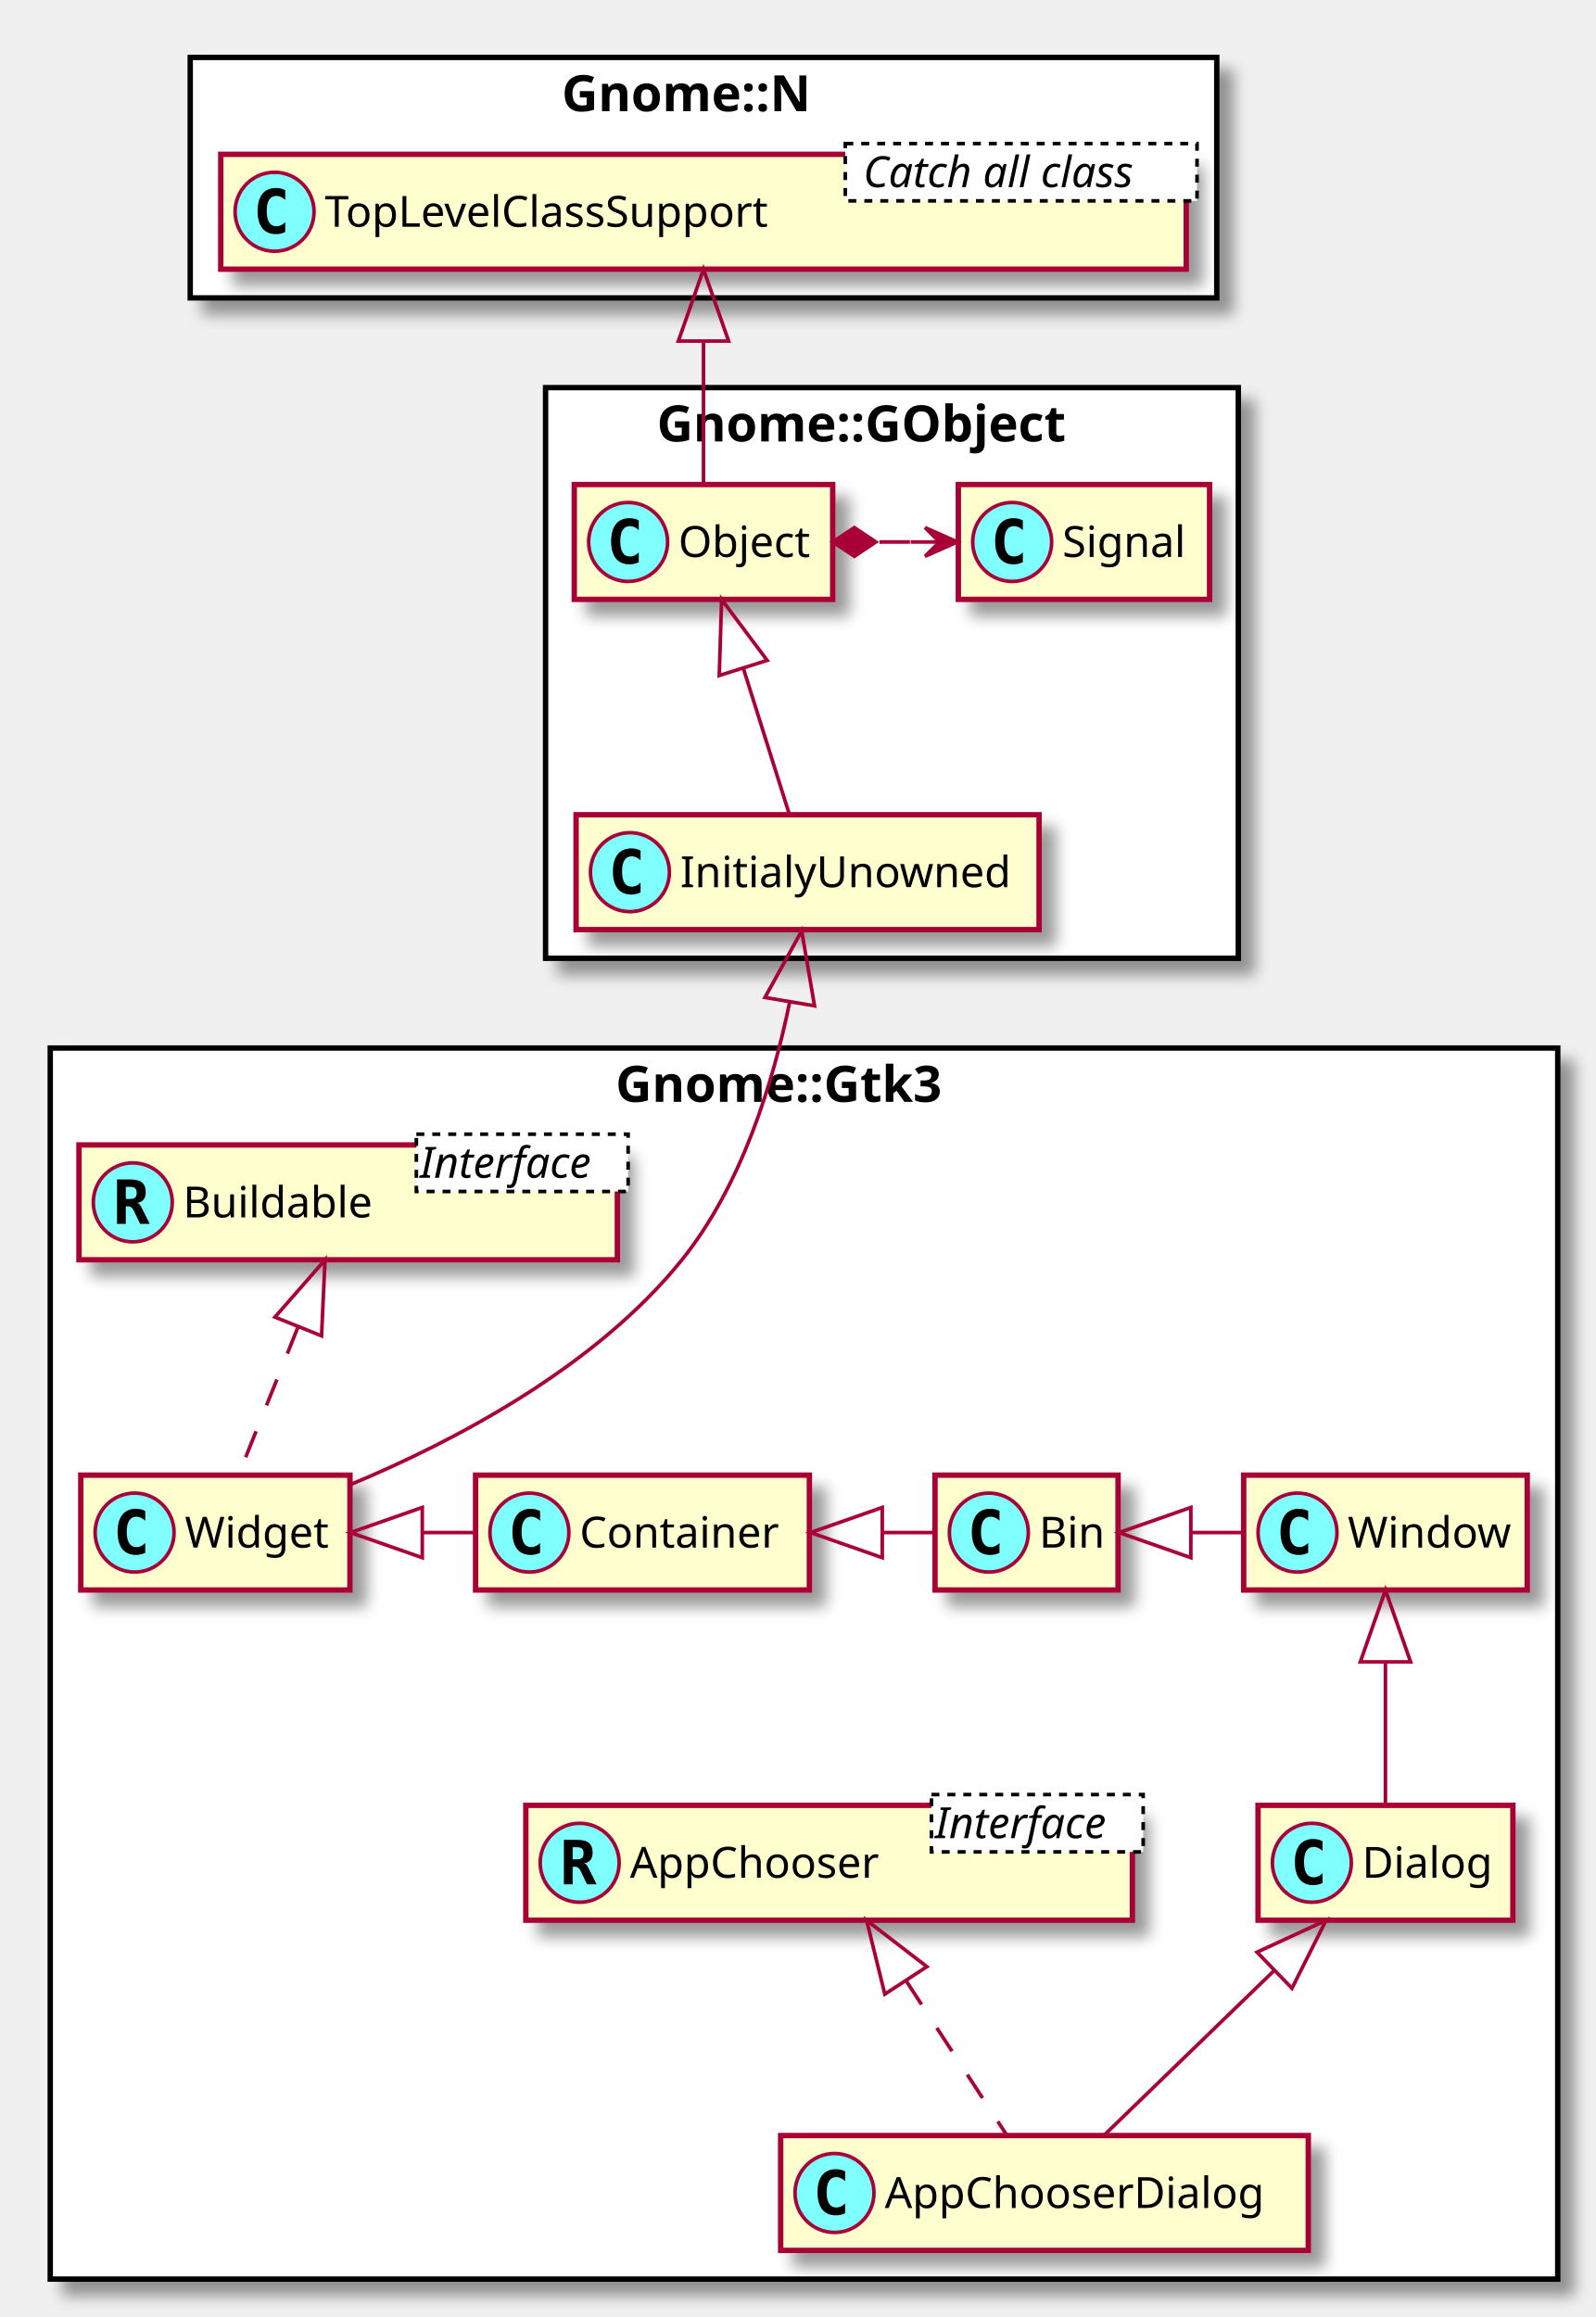
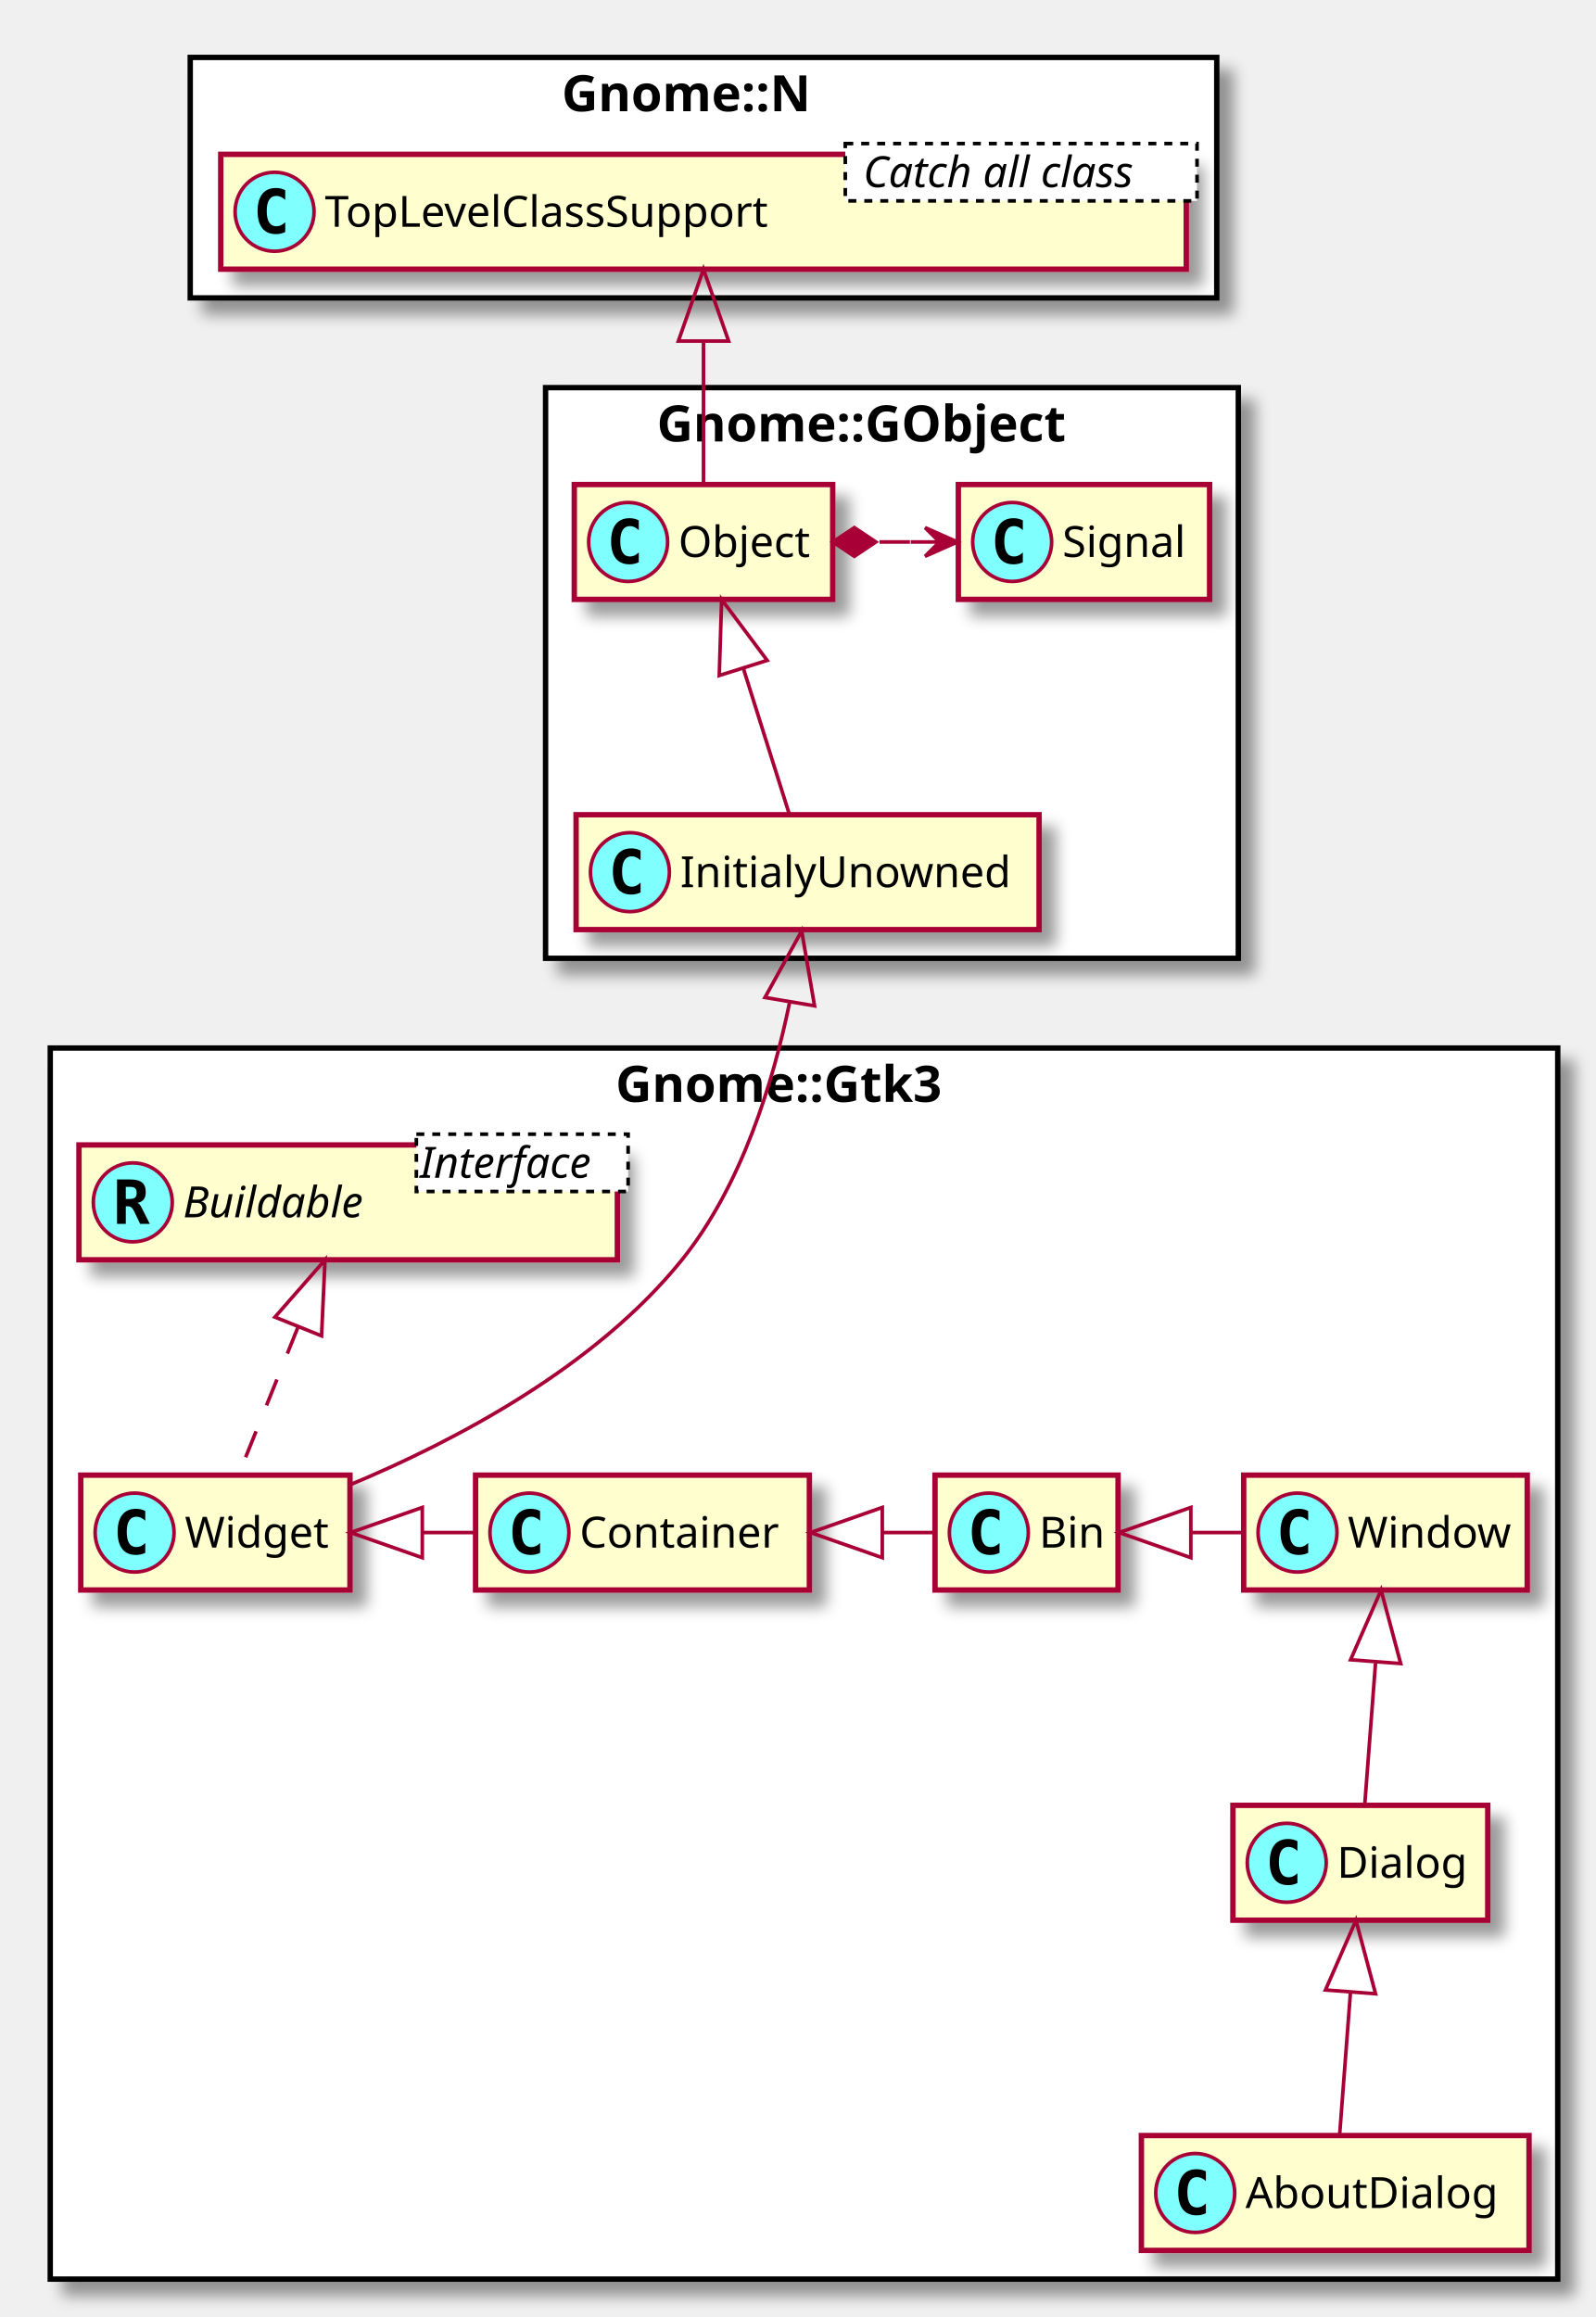
<svg xmlns="http://www.w3.org/2000/svg" contentScriptType="application/ecmascript" contentStyleType="text/css" height="581.4px" preserveAspectRatio="none" style="width:400px;height:581px;" version="1.1" viewBox="0 0 400 581" width="400.5px" zoomAndPan="magnify">
  <defs>
-     <filter height="300%" id="f58waui7hyyb" width="300%" x="-1" y="-1">
+     <filter height="300%" id="fjzm3acfjmnd8" width="300%" x="-1" y="-1">
      <feGaussianBlur result="blurOut" stdDeviation="1.8" />
      <feColorMatrix in="blurOut" result="blurOut2" type="matrix" values="0 0 0 0 0 0 0 0 0 0 0 0 0 0 0 0 0 0 .4 0" />
      <feOffset dx="3.6" dy="3.6" in="blurOut2" result="blurOut3" />
      <feBlend in="SourceGraphic" in2="blurOut3" mode="normal" />
    </filter>
  </defs>
  <g>
-     <rect fill="#FFFFFF" filter="url(#f58waui7hyyb)" height="60.3" style="stroke: #000000; stroke-width: 1.35;" width="257.4" x="47.7" y="14.4" />
+     <rect fill="#FFFFFF" filter="url(#fjzm3acfjmnd8)" height="60.3" style="stroke: #000000; stroke-width: 1.35;" width="257.4" x="47.7" y="14.4" />
    <text fill="#000000" font-family="sans-serif" font-size="12.6" font-weight="bold" lengthAdjust="spacingAndGlyphs" textLength="71.1" x="140.85" y="27.896">Gnome::N</text>
-     <rect fill="#FFFFFF" filter="url(#f58waui7hyyb)" height="308.7" style="stroke: #000000; stroke-width: 1.35;" width="378" x="12.6" y="262.8" />
+     <rect fill="#FFFFFF" filter="url(#fjzm3acfjmnd8)" height="308.7" style="stroke: #000000; stroke-width: 1.35;" width="378" x="12.6" y="262.8" />
    <text fill="#000000" font-family="sans-serif" font-size="12.6" font-weight="bold" lengthAdjust="spacingAndGlyphs" textLength="94.5" x="154.35" y="276.296">Gnome::Gtk3</text>
-     <rect fill="#FFFFFF" filter="url(#f58waui7hyyb)" height="143.1" style="stroke: #000000; stroke-width: 1.35;" width="173.7" x="136.8" y="97.2" />
+     <rect fill="#FFFFFF" filter="url(#fjzm3acfjmnd8)" height="143.1" style="stroke: #000000; stroke-width: 1.35;" width="173.7" x="136.8" y="97.2" />
    <text fill="#000000" font-family="sans-serif" font-size="12.6" font-weight="bold" lengthAdjust="spacingAndGlyphs" textLength="117.9" x="164.7" y="110.696">Gnome::GObject</text>
-     <rect fill="#FEFECE" filter="url(#f58waui7hyyb)" height="28.8" id="Gnome::N::TopLevelClassSupport" style="stroke: #A80036; stroke-width: 1.35;" width="242.1" x="55.35" y="38.7" />
+     <rect fill="#FEFECE" filter="url(#fjzm3acfjmnd8)" height="28.8" id="Gnome::N::TopLevelClassSupport" style="stroke: #A80036; stroke-width: 1.35;" width="242.1" x="55.35" y="38.7" />
    <ellipse cx="68.85" cy="53.1" fill="#80FFFF" rx="9.9" ry="9.9" style="stroke: #A80036; stroke-width: 0.9;" />
    <path d="M71.522,58.177 Q71.002,58.444 70.425,58.57 Q69.848,58.711 69.216,58.711 Q66.966,58.711 65.77,57.234 Q64.589,55.744 64.589,52.931 Q64.589,50.119 65.77,48.628 Q66.966,47.138 69.216,47.138 Q69.848,47.138 70.425,47.278 Q71.016,47.419 71.522,47.686 L71.522,50.133 Q70.959,49.612 70.425,49.373 Q69.891,49.12 69.328,49.12 Q68.119,49.12 67.5,50.091 Q66.881,51.047 66.881,52.931 Q66.881,54.816 67.5,55.786 Q68.119,56.742 69.328,56.742 Q69.891,56.742 70.425,56.503 Q70.959,56.25 71.522,55.73 L71.522,58.177 Z " />
    <text fill="#000000" font-family="sans-serif" font-size="10.8" lengthAdjust="spacingAndGlyphs" textLength="123.3" x="81.45" y="56.863">TopLevelClassSupport</text>
    <rect fill="#FFFFFF" height="14.372" style="stroke: #000000; stroke-width: 0.9; stroke-dasharray: 2.0,2.0;" width="88.2" x="211.95" y="36" />
    <text fill="#000000" font-family="sans-serif" font-size="10.8" font-style="italic" lengthAdjust="spacingAndGlyphs" textLength="79.2" x="216.45" y="46.925">Catch all class</text>
-     <rect fill="#FEFECE" filter="url(#f58waui7hyyb)" height="28.8" id="Gnome::Gtk3::Buildable" style="stroke: #A80036; stroke-width: 1.35;" width="135" x="19.8" y="287.1" />
+     <rect fill="#FEFECE" filter="url(#fjzm3acfjmnd8)" height="28.8" id="Gnome::Gtk3::Buildable" style="stroke: #A80036; stroke-width: 1.35;" width="135" x="19.8" y="287.1" />
    <ellipse cx="33.3" cy="301.5" fill="#80FFFF" rx="9.9" ry="9.9" style="stroke: #A80036; stroke-width: 0.9;" />
    <path d="M34.383,301.627 Q34.706,301.697 34.945,301.95 Q35.198,302.189 35.55,302.892 L37.561,306.9 L35.142,306.9 L33.792,304.087 Q33.736,303.961 33.638,303.75 Q33.047,302.498 32.245,302.498 L31.542,302.498 L31.542,306.9 L29.348,306.9 L29.348,295.748 L32.527,295.748 Q34.678,295.748 35.606,296.508 Q36.548,297.267 36.548,298.983 Q36.548,300.136 35.986,300.825 Q35.438,301.5 34.383,301.627 Z M31.542,297.605 L31.542,300.642 L32.583,300.642 Q33.497,300.642 33.877,300.291 Q34.27,299.925 34.27,299.109 Q34.27,298.308 33.877,297.956 Q33.497,297.605 32.583,297.605 L31.542,297.605 Z " />
-     <text fill="#000000" font-family="sans-serif" font-size="10.8" lengthAdjust="spacingAndGlyphs" textLength="51.3" x="45.9" y="305.263">Buildable</text>
+     <text fill="#000000" font-family="sans-serif" font-size="10.8" font-style="italic" lengthAdjust="spacingAndGlyphs" textLength="51.3" x="45.9" y="305.239">Buildable</text>
    <rect fill="#FFFFFF" height="14.372" style="stroke: #000000; stroke-width: 0.9; stroke-dasharray: 2.0,2.0;" width="53.1" x="104.4" y="284.4" />
    <text fill="#000000" font-family="sans-serif" font-size="10.8" font-style="italic" lengthAdjust="spacingAndGlyphs" textLength="51.3" x="105.3" y="295.325">Interface</text>
-     <rect fill="#FEFECE" filter="url(#f58waui7hyyb)" height="28.8" id="Gnome::Gtk3::AppChooser" style="stroke: #A80036; stroke-width: 1.35;" width="152.1" x="131.85" y="452.7" />
-     <ellipse cx="145.35" cy="467.1" fill="#80FFFF" rx="9.9" ry="9.9" style="stroke: #A80036; stroke-width: 0.9;" />
-     <path d="M146.433,467.227 Q146.756,467.297 146.995,467.55 Q147.248,467.789 147.6,468.492 L149.611,472.5 L147.192,472.5 L145.842,469.688 Q145.786,469.561 145.688,469.35 Q145.097,468.098 144.295,468.098 L143.592,468.098 L143.592,472.5 L141.398,472.5 L141.398,461.348 L144.577,461.348 Q146.728,461.348 147.656,462.108 Q148.598,462.867 148.598,464.583 Q148.598,465.736 148.036,466.425 Q147.488,467.1 146.433,467.227 Z M143.592,463.205 L143.592,466.242 L144.633,466.242 Q145.547,466.242 145.927,465.891 Q146.32,465.525 146.32,464.709 Q146.32,463.908 145.927,463.556 Q145.547,463.205 144.633,463.205 L143.592,463.205 Z " />
-     <text fill="#000000" font-family="sans-serif" font-size="10.8" lengthAdjust="spacingAndGlyphs" textLength="68.4" x="157.95" y="470.863">AppChooser</text>
-     <rect fill="#FFFFFF" height="14.372" style="stroke: #000000; stroke-width: 0.9; stroke-dasharray: 2.0,2.0;" width="53.1" x="233.55" y="450" />
-     <text fill="#000000" font-family="sans-serif" font-size="10.8" font-style="italic" lengthAdjust="spacingAndGlyphs" textLength="51.3" x="234.45" y="460.925">Interface</text>
-     <rect fill="#FEFECE" filter="url(#f58waui7hyyb)" height="28.8" id="Gnome::Gtk3::Widget" style="stroke: #A80036; stroke-width: 1.35;" width="67.5" x="20.25" y="369.9" />
+     <rect fill="#FEFECE" filter="url(#fjzm3acfjmnd8)" height="28.8" id="Gnome::Gtk3::Widget" style="stroke: #A80036; stroke-width: 1.35;" width="67.5" x="20.25" y="369.9" />
    <ellipse cx="33.75" cy="384.3" fill="#80FFFF" rx="9.9" ry="9.9" style="stroke: #A80036; stroke-width: 0.9;" />
    <path d="M36.422,389.377 Q35.902,389.644 35.325,389.77 Q34.748,389.911 34.116,389.911 Q31.866,389.911 30.67,388.434 Q29.489,386.944 29.489,384.131 Q29.489,381.319 30.67,379.828 Q31.866,378.337 34.116,378.337 Q34.748,378.337 35.325,378.478 Q35.916,378.619 36.422,378.886 L36.422,381.333 Q35.859,380.812 35.325,380.573 Q34.791,380.32 34.228,380.32 Q33.019,380.32 32.4,381.291 Q31.781,382.247 31.781,384.131 Q31.781,386.016 32.4,386.986 Q33.019,387.942 34.228,387.942 Q34.791,387.942 35.325,387.703 Q35.859,387.45 36.422,386.93 L36.422,389.377 Z " />
    <text fill="#000000" font-family="sans-serif" font-size="10.8" lengthAdjust="spacingAndGlyphs" textLength="38.7" x="46.35" y="388.063">Widget</text>
-     <rect fill="#FEFECE" filter="url(#f58waui7hyyb)" height="28.8" id="Gnome::Gtk3::Container" style="stroke: #A80036; stroke-width: 1.35;" width="83.7" x="119.25" y="369.9" />
+     <rect fill="#FEFECE" filter="url(#fjzm3acfjmnd8)" height="28.8" id="Gnome::Gtk3::Container" style="stroke: #A80036; stroke-width: 1.35;" width="83.7" x="119.25" y="369.9" />
    <ellipse cx="132.75" cy="384.3" fill="#80FFFF" rx="9.9" ry="9.9" style="stroke: #A80036; stroke-width: 0.9;" />
    <path d="M135.422,389.377 Q134.902,389.644 134.325,389.77 Q133.748,389.911 133.116,389.911 Q130.866,389.911 129.67,388.434 Q128.489,386.944 128.489,384.131 Q128.489,381.319 129.67,379.828 Q130.866,378.337 133.116,378.337 Q133.748,378.337 134.325,378.478 Q134.916,378.619 135.422,378.886 L135.422,381.333 Q134.859,380.812 134.325,380.573 Q133.791,380.32 133.228,380.32 Q132.019,380.32 131.4,381.291 Q130.781,382.247 130.781,384.131 Q130.781,386.016 131.4,386.986 Q132.019,387.942 133.228,387.942 Q133.791,387.942 134.325,387.703 Q134.859,387.45 135.422,386.93 L135.422,389.377 Z " />
    <text fill="#000000" font-family="sans-serif" font-size="10.8" lengthAdjust="spacingAndGlyphs" textLength="54.9" x="145.35" y="388.063">Container</text>
-     <rect fill="#FEFECE" filter="url(#f58waui7hyyb)" height="28.8" id="Gnome::Gtk3::Bin" style="stroke: #A80036; stroke-width: 1.35;" width="45.9" x="234.45" y="369.9" />
+     <rect fill="#FEFECE" filter="url(#fjzm3acfjmnd8)" height="28.8" id="Gnome::Gtk3::Bin" style="stroke: #A80036; stroke-width: 1.35;" width="45.9" x="234.45" y="369.9" />
    <ellipse cx="247.95" cy="384.3" fill="#80FFFF" rx="9.9" ry="9.9" style="stroke: #A80036; stroke-width: 0.9;" />
    <path d="M250.622,389.377 Q250.102,389.644 249.525,389.77 Q248.948,389.911 248.316,389.911 Q246.066,389.911 244.87,388.434 Q243.689,386.944 243.689,384.131 Q243.689,381.319 244.87,379.828 Q246.066,378.337 248.316,378.337 Q248.948,378.337 249.525,378.478 Q250.116,378.619 250.622,378.886 L250.622,381.333 Q250.059,380.812 249.525,380.573 Q248.991,380.32 248.428,380.32 Q247.219,380.32 246.6,381.291 Q245.981,382.247 245.981,384.131 Q245.981,386.016 246.6,386.986 Q247.219,387.942 248.428,387.942 Q248.991,387.942 249.525,387.703 Q250.059,387.45 250.622,386.93 L250.622,389.377 Z " />
    <text fill="#000000" font-family="sans-serif" font-size="10.8" lengthAdjust="spacingAndGlyphs" textLength="17.1" x="260.55" y="388.063">Bin</text>
-     <rect fill="#FEFECE" filter="url(#f58waui7hyyb)" height="28.8" id="Gnome::Gtk3::Window" style="stroke: #A80036; stroke-width: 1.35;" width="71.1" x="311.85" y="369.9" />
+     <rect fill="#FEFECE" filter="url(#fjzm3acfjmnd8)" height="28.8" id="Gnome::Gtk3::Window" style="stroke: #A80036; stroke-width: 1.35;" width="71.1" x="311.85" y="369.9" />
    <ellipse cx="325.35" cy="384.3" fill="#80FFFF" rx="9.9" ry="9.9" style="stroke: #A80036; stroke-width: 0.9;" />
    <path d="M328.022,389.377 Q327.502,389.644 326.925,389.77 Q326.348,389.911 325.716,389.911 Q323.466,389.911 322.27,388.434 Q321.089,386.944 321.089,384.131 Q321.089,381.319 322.27,379.828 Q323.466,378.337 325.716,378.337 Q326.348,378.337 326.925,378.478 Q327.516,378.619 328.022,378.886 L328.022,381.333 Q327.459,380.812 326.925,380.573 Q326.391,380.32 325.828,380.32 Q324.619,380.32 324,381.291 Q323.381,382.247 323.381,384.131 Q323.381,386.016 324,386.986 Q324.619,387.942 325.828,387.942 Q326.391,387.942 326.925,387.703 Q327.459,387.45 328.022,386.93 L328.022,389.377 Z " />
    <text fill="#000000" font-family="sans-serif" font-size="10.8" lengthAdjust="spacingAndGlyphs" textLength="42.3" x="337.95" y="388.063">Window</text>
-     <rect fill="#FEFECE" filter="url(#f58waui7hyyb)" height="28.8" id="Gnome::Gtk3::Dialog" style="stroke: #A80036; stroke-width: 1.35;" width="63.9" x="315.45" y="452.7" />
-     <ellipse cx="328.95" cy="467.1" fill="#80FFFF" rx="9.9" ry="9.9" style="stroke: #A80036; stroke-width: 0.9;" />
-     <path d="M331.622,472.177 Q331.102,472.444 330.525,472.57 Q329.948,472.711 329.316,472.711 Q327.066,472.711 325.87,471.234 Q324.689,469.744 324.689,466.931 Q324.689,464.119 325.87,462.628 Q327.066,461.137 329.316,461.137 Q329.948,461.137 330.525,461.278 Q331.116,461.419 331.622,461.686 L331.622,464.133 Q331.059,463.613 330.525,463.373 Q329.991,463.12 329.428,463.12 Q328.219,463.12 327.6,464.091 Q326.981,465.047 326.981,466.931 Q326.981,468.816 327.6,469.786 Q328.219,470.742 329.428,470.742 Q329.991,470.742 330.525,470.503 Q331.059,470.25 331.622,469.73 L331.622,472.177 Z " />
-     <text fill="#000000" font-family="sans-serif" font-size="10.8" lengthAdjust="spacingAndGlyphs" textLength="35.1" x="341.55" y="470.863">Dialog</text>
-     <rect fill="#FEFECE" filter="url(#f58waui7hyyb)" height="28.8" id="Gnome::Gtk3::AppChooserDialog" style="stroke: #A80036; stroke-width: 1.35;" width="132.3" x="195.75" y="535.5" />
-     <ellipse cx="209.25" cy="549.9" fill="#80FFFF" rx="9.9" ry="9.9" style="stroke: #A80036; stroke-width: 0.9;" />
-     <path d="M211.922,554.977 Q211.402,555.244 210.825,555.37 Q210.248,555.511 209.616,555.511 Q207.366,555.511 206.17,554.034 Q204.989,552.544 204.989,549.731 Q204.989,546.919 206.17,545.428 Q207.366,543.938 209.616,543.938 Q210.248,543.938 210.825,544.078 Q211.416,544.219 211.922,544.486 L211.922,546.933 Q211.359,546.413 210.825,546.173 Q210.291,545.92 209.728,545.92 Q208.519,545.92 207.9,546.891 Q207.281,547.847 207.281,549.731 Q207.281,551.616 207.9,552.586 Q208.519,553.542 209.728,553.542 Q210.291,553.542 210.825,553.303 Q211.359,553.05 211.922,552.53 L211.922,554.977 Z " />
-     <text fill="#000000" font-family="sans-serif" font-size="10.8" lengthAdjust="spacingAndGlyphs" textLength="103.5" x="221.85" y="553.663">AppChooserDialog</text>
-     <rect fill="#FEFECE" filter="url(#f58waui7hyyb)" height="28.8" id="Gnome::GObject::Object" style="stroke: #A80036; stroke-width: 1.35;" width="64.8" x="144" y="121.5" />
+     <rect fill="#FEFECE" filter="url(#fjzm3acfjmnd8)" height="28.8" id="Gnome::Gtk3::Dialog" style="stroke: #A80036; stroke-width: 1.35;" width="63.9" x="309.15" y="452.7" />
+     <ellipse cx="322.65" cy="467.1" fill="#80FFFF" rx="9.9" ry="9.9" style="stroke: #A80036; stroke-width: 0.9;" />
+     <path d="M325.322,472.177 Q324.802,472.444 324.225,472.57 Q323.648,472.711 323.016,472.711 Q320.766,472.711 319.57,471.234 Q318.389,469.744 318.389,466.931 Q318.389,464.119 319.57,462.628 Q320.766,461.137 323.016,461.137 Q323.648,461.137 324.225,461.278 Q324.816,461.419 325.322,461.686 L325.322,464.133 Q324.759,463.613 324.225,463.373 Q323.691,463.12 323.128,463.12 Q321.919,463.12 321.3,464.091 Q320.681,465.047 320.681,466.931 Q320.681,468.816 321.3,469.786 Q321.919,470.742 323.128,470.742 Q323.691,470.742 324.225,470.503 Q324.759,470.25 325.322,469.73 L325.322,472.177 Z " />
+     <text fill="#000000" font-family="sans-serif" font-size="10.8" lengthAdjust="spacingAndGlyphs" textLength="35.1" x="335.25" y="470.863">Dialog</text>
+     <rect fill="#FEFECE" filter="url(#fjzm3acfjmnd8)" height="28.8" id="Gnome::Gtk3::AboutDialog" style="stroke: #A80036; stroke-width: 1.35;" width="97.2" x="286.2" y="535.5" />
+     <ellipse cx="299.7" cy="549.9" fill="#80FFFF" rx="9.9" ry="9.9" style="stroke: #A80036; stroke-width: 0.9;" />
+     <path d="M302.372,554.977 Q301.852,555.244 301.275,555.37 Q300.698,555.511 300.066,555.511 Q297.816,555.511 296.62,554.034 Q295.439,552.544 295.439,549.731 Q295.439,546.919 296.62,545.428 Q297.816,543.938 300.066,543.938 Q300.698,543.938 301.275,544.078 Q301.866,544.219 302.372,544.486 L302.372,546.933 Q301.809,546.413 301.275,546.173 Q300.741,545.92 300.178,545.92 Q298.969,545.92 298.35,546.891 Q297.731,547.847 297.731,549.731 Q297.731,551.616 298.35,552.586 Q298.969,553.542 300.178,553.542 Q300.741,553.542 301.275,553.303 Q301.809,553.05 302.372,552.53 L302.372,554.977 Z " />
+     <text fill="#000000" font-family="sans-serif" font-size="10.8" lengthAdjust="spacingAndGlyphs" textLength="68.4" x="312.3" y="553.663">AboutDialog</text>
+     <rect fill="#FEFECE" filter="url(#fjzm3acfjmnd8)" height="28.8" id="Gnome::GObject::Object" style="stroke: #A80036; stroke-width: 1.35;" width="64.8" x="144" y="121.5" />
    <ellipse cx="157.5" cy="135.9" fill="#80FFFF" rx="9.9" ry="9.9" style="stroke: #A80036; stroke-width: 0.9;" />
    <path d="M160.172,140.977 Q159.652,141.244 159.075,141.37 Q158.498,141.511 157.866,141.511 Q155.616,141.511 154.42,140.034 Q153.239,138.544 153.239,135.731 Q153.239,132.919 154.42,131.428 Q155.616,129.938 157.866,129.938 Q158.498,129.938 159.075,130.078 Q159.666,130.219 160.172,130.486 L160.172,132.933 Q159.609,132.412 159.075,132.173 Q158.541,131.92 157.978,131.92 Q156.769,131.92 156.15,132.891 Q155.531,133.847 155.531,135.731 Q155.531,137.616 156.15,138.586 Q156.769,139.542 157.978,139.542 Q158.541,139.542 159.075,139.303 Q159.609,139.05 160.172,138.53 L160.172,140.977 Z " />
    <text fill="#000000" font-family="sans-serif" font-size="10.8" lengthAdjust="spacingAndGlyphs" textLength="36" x="170.1" y="139.663">Object</text>
-     <rect fill="#FEFECE" filter="url(#f58waui7hyyb)" height="28.8" id="Gnome::GObject::InitialyUnowned" style="stroke: #A80036; stroke-width: 1.35;" width="116.1" x="144.45" y="204.3" />
+     <rect fill="#FEFECE" filter="url(#fjzm3acfjmnd8)" height="28.8" id="Gnome::GObject::InitialyUnowned" style="stroke: #A80036; stroke-width: 1.35;" width="116.1" x="144.45" y="204.3" />
    <ellipse cx="157.95" cy="218.7" fill="#80FFFF" rx="9.9" ry="9.9" style="stroke: #A80036; stroke-width: 0.9;" />
    <path d="M160.622,223.777 Q160.102,224.044 159.525,224.17 Q158.948,224.311 158.316,224.311 Q156.066,224.311 154.87,222.834 Q153.689,221.344 153.689,218.531 Q153.689,215.719 154.87,214.228 Q156.066,212.738 158.316,212.738 Q158.948,212.738 159.525,212.878 Q160.116,213.019 160.622,213.286 L160.622,215.733 Q160.059,215.213 159.525,214.973 Q158.991,214.72 158.428,214.72 Q157.219,214.72 156.6,215.691 Q155.981,216.647 155.981,218.531 Q155.981,220.416 156.6,221.386 Q157.219,222.342 158.428,222.342 Q158.991,222.342 159.525,222.103 Q160.059,221.85 160.622,221.33 L160.622,223.777 Z " />
    <text fill="#000000" font-family="sans-serif" font-size="10.8" lengthAdjust="spacingAndGlyphs" textLength="87.3" x="170.55" y="222.463">InitialyUnowned</text>
-     <rect fill="#FEFECE" filter="url(#f58waui7hyyb)" height="28.8" id="Gnome::GObject::Signal" style="stroke: #A80036; stroke-width: 1.35;" width="63" x="240.3" y="121.5" />
+     <rect fill="#FEFECE" filter="url(#fjzm3acfjmnd8)" height="28.8" id="Gnome::GObject::Signal" style="stroke: #A80036; stroke-width: 1.35;" width="63" x="240.3" y="121.5" />
    <ellipse cx="253.8" cy="135.9" fill="#80FFFF" rx="9.9" ry="9.9" style="stroke: #A80036; stroke-width: 0.9;" />
    <path d="M256.472,140.977 Q255.952,141.244 255.375,141.37 Q254.798,141.511 254.166,141.511 Q251.916,141.511 250.72,140.034 Q249.539,138.544 249.539,135.731 Q249.539,132.919 250.72,131.428 Q251.916,129.938 254.166,129.938 Q254.798,129.938 255.375,130.078 Q255.966,130.219 256.472,130.486 L256.472,132.933 Q255.909,132.412 255.375,132.173 Q254.841,131.92 254.278,131.92 Q253.069,131.92 252.45,132.891 Q251.831,133.847 251.831,135.731 Q251.831,137.616 252.45,138.586 Q253.069,139.542 254.278,139.542 Q254.841,139.542 255.375,139.303 Q255.909,139.05 256.472,138.53 L256.472,140.977 Z " />
    <text fill="#000000" font-family="sans-serif" font-size="10.8" lengthAdjust="spacingAndGlyphs" textLength="34.2" x="266.4" y="139.663">Signal</text>
    <path d="M176.4,85.864 C176.4,98.171 176.4,111.543 176.4,121.365 " fill="none" id="Gnome::N::TopLevelClassSupport-Gnome::GObject::Object" style="stroke: #A80036; stroke-width: 0.9;" />
    <polygon fill="none" points="170.1,85.523,176.4,67.523,182.7,85.523,170.1,85.523" style="stroke: #A80036; stroke-width: 0.9;" />
    <path d="M186.448,167.777 C190.403,180.325 194.748,194.106 197.918,204.165 " fill="none" id="Gnome::GObject::Object-Gnome::GObject::InitialyUnowned" style="stroke: #A80036; stroke-width: 0.9;" />
    <polygon fill="none" points="180.349,169.384,180.946,150.323,192.366,165.596,180.349,169.384" style="stroke: #A80036; stroke-width: 0.9;" />
    <path d="M220.537,135.9 C223.08,135.9 225.623,135.9 228.165,135.9 " fill="none" id="Gnome::GObject::Object-Gnome::GObject::Signal" style="stroke: #A80036; stroke-width: 0.9;" />
    <polygon fill="#A80036" points="240.065,135.9,231.965,132.3,235.565,135.9,231.965,139.5,240.065,135.9" style="stroke: #A80036; stroke-width: 0.9;" />
    <line style="stroke: #A80036; stroke-width: 0.9;" x1="235.565" x2="228.364" y1="135.9" y2="135.9" />
    <polygon fill="#A80036" points="208.821,135.9,214.221,139.5,219.621,135.9,214.221,132.3,208.821,135.9" style="stroke: #A80036; stroke-width: 0.9;" />
    <path d="M198.028,251.179 C193.857,271.542 185.923,297.354 171,315.9 C149.317,342.847 113.957,361.4 87.777,372.315 " fill="none" id="Gnome::GObject::InitialyUnowned-Gnome::Gtk3::Widget" style="stroke: #A80036; stroke-width: 0.9;" />
    <polygon fill="none" points="191.817,250.123,201.022,233.421,204.242,252.218,191.817,250.123" style="stroke: #A80036; stroke-width: 0.9;" />
    <path d="M105.909,384.3 C110.293,384.3 114.676,384.3 119.06,384.3 " fill="none" id="Gnome::Gtk3::Widget-Gnome::Gtk3::Container" style="stroke: #A80036; stroke-width: 0.9;" />
    <polygon fill="none" points="105.887,390.6,87.887,384.3,105.887,378,105.887,390.6" style="stroke: #A80036; stroke-width: 0.9;" />
    <path d="M221.333,384.3 C225.597,384.3 229.861,384.3 234.124,384.3 " fill="none" id="Gnome::Gtk3::Container-Gnome::Gtk3::Bin" style="stroke: #A80036; stroke-width: 0.9;" />
    <polygon fill="none" points="221.231,390.6,203.231,384.3,221.231,378,221.231,390.6" style="stroke: #A80036; stroke-width: 0.9;" />
    <path d="M298.797,384.3 C303.082,384.3 307.368,384.3 311.653,384.3 " fill="none" id="Gnome::Gtk3::Bin-Gnome::Gtk3::Window" style="stroke: #A80036; stroke-width: 0.9;" />
    <polygon fill="none" points="298.603,390.6,280.603,384.3,298.603,378,298.603,390.6" style="stroke: #A80036; stroke-width: 0.9;" />
-     <path d="M347.4,417.064 C347.4,429.371 347.4,442.743 347.4,452.565 " fill="none" id="Gnome::Gtk3::Window-Gnome::Gtk3::Dialog" style="stroke: #A80036; stroke-width: 0.9;" />
-     <polygon fill="none" points="341.1,416.723,347.4,398.723,353.7,416.723,341.1,416.723" style="stroke: #A80036; stroke-width: 0.9;" />
-     <path d="M319.439,494.178 C305.275,507.895 288.64,524.005 276.909,535.365 " fill="none" id="Gnome::Gtk3::Dialog-Gnome::Gtk3::AppChooserDialog" style="stroke: #A80036; stroke-width: 0.9;" />
-     <polygon fill="none" points="315.194,489.519,332.507,481.523,323.959,498.57,315.194,489.519" style="stroke: #A80036; stroke-width: 0.9;" />
+     <path d="M344.907,417.064 C343.971,429.371 342.953,442.743 342.206,452.565 " fill="none" id="Gnome::Gtk3::Window-Gnome::Gtk3::Dialog" style="stroke: #A80036; stroke-width: 0.9;" />
+     <polygon fill="none" points="338.655,416.193,346.303,398.723,351.219,417.149,338.655,416.193" style="stroke: #A80036; stroke-width: 0.9;" />
+     <path d="M338.607,499.864 C337.671,512.171 336.653,525.543 335.906,535.365 " fill="none" id="Gnome::Gtk3::Dialog-Gnome::Gtk3::AboutDialog" style="stroke: #A80036; stroke-width: 0.9;" />
+     <polygon fill="none" points="332.355,498.993,340.003,481.523,344.919,499.949,332.355,498.993" style="stroke: #A80036; stroke-width: 0.9;" />
    <path d="M74.658,332.934 C69.564,345.6 63.938,359.588 59.846,369.765 " fill="none" id="Gnome::Gtk3::Buildable-Gnome::Gtk3::Widget" style="stroke: #A80036; stroke-width: 0.9; stroke-dasharray: 7.0,7.0;" />
    <polygon fill="none" points="68.938,330.272,81.5,315.923,80.628,334.973,68.938,330.272" style="stroke: #A80036; stroke-width: 0.9;" />
-     <path d="M227.254,496.776 C235.807,509.89 245.475,524.715 252.421,535.365 " fill="none" id="Gnome::Gtk3::AppChooser-Gnome::Gtk3::AppChooserDialog" style="stroke: #A80036; stroke-width: 0.9; stroke-dasharray: 7.0,7.0;" />
-     <polygon fill="none" points="221.862,500.041,217.306,481.523,232.416,493.158,221.862,500.041" style="stroke: #A80036; stroke-width: 0.9;" />
  </g>
</svg>
